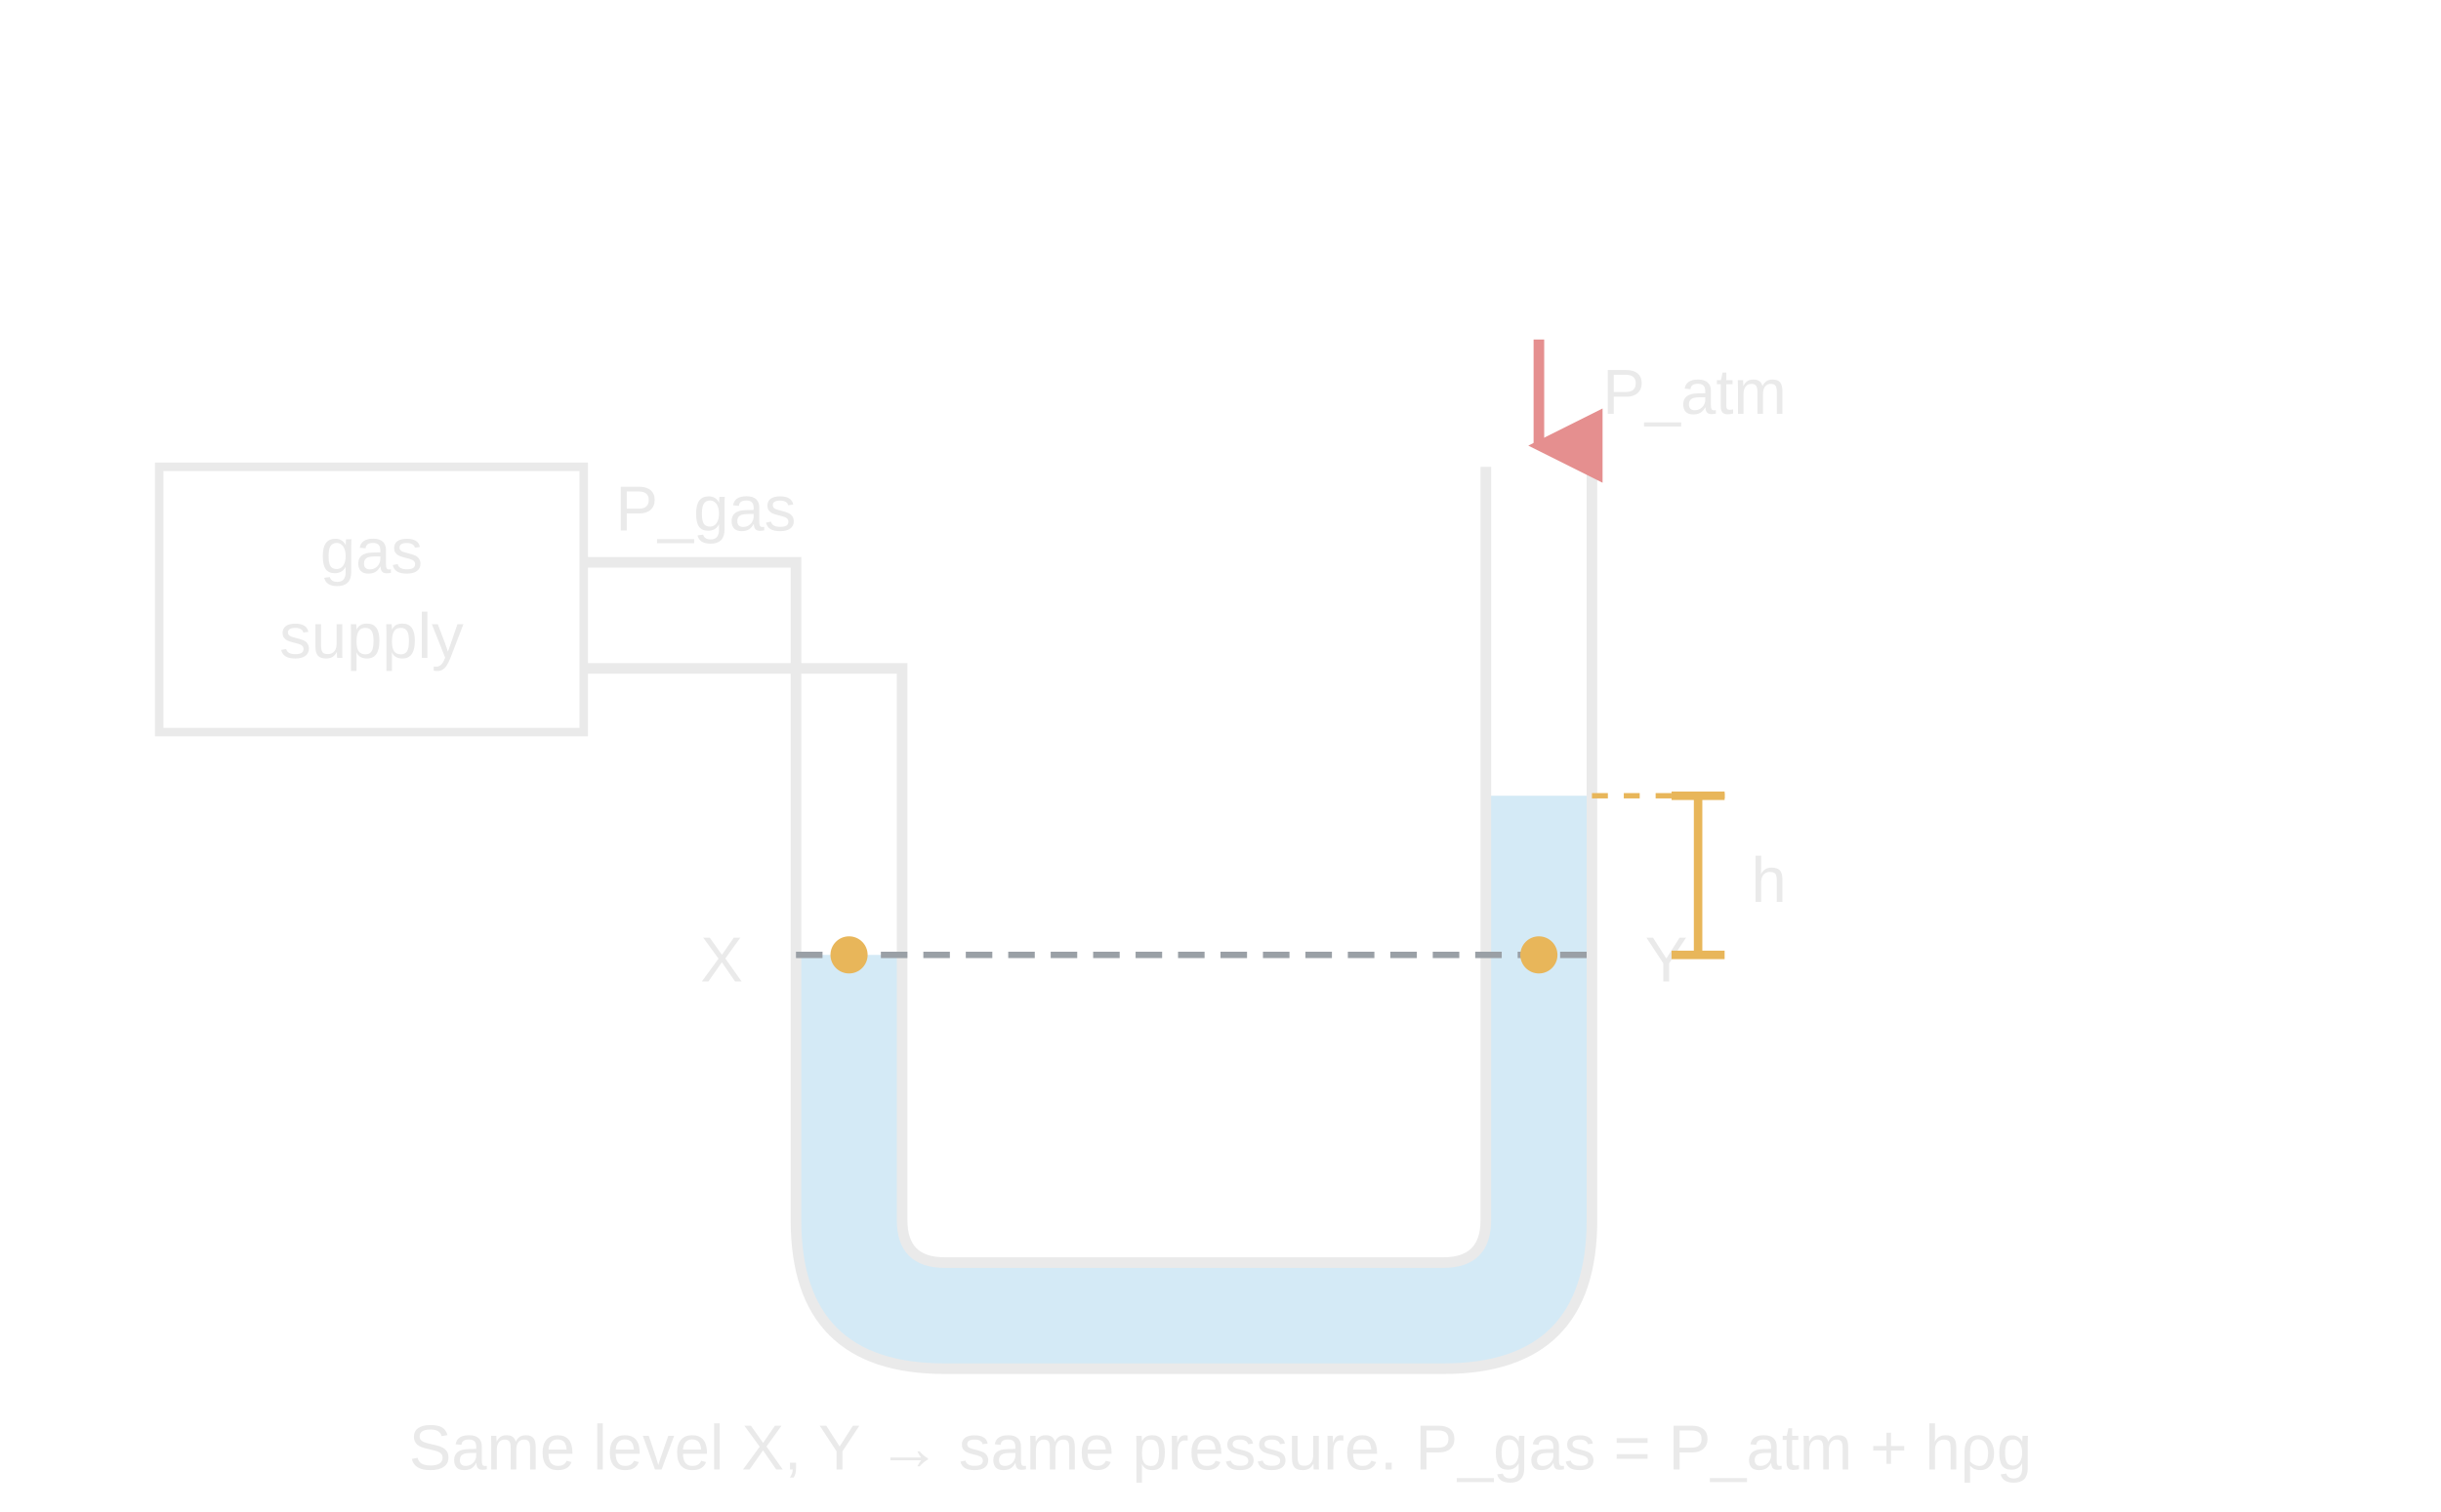
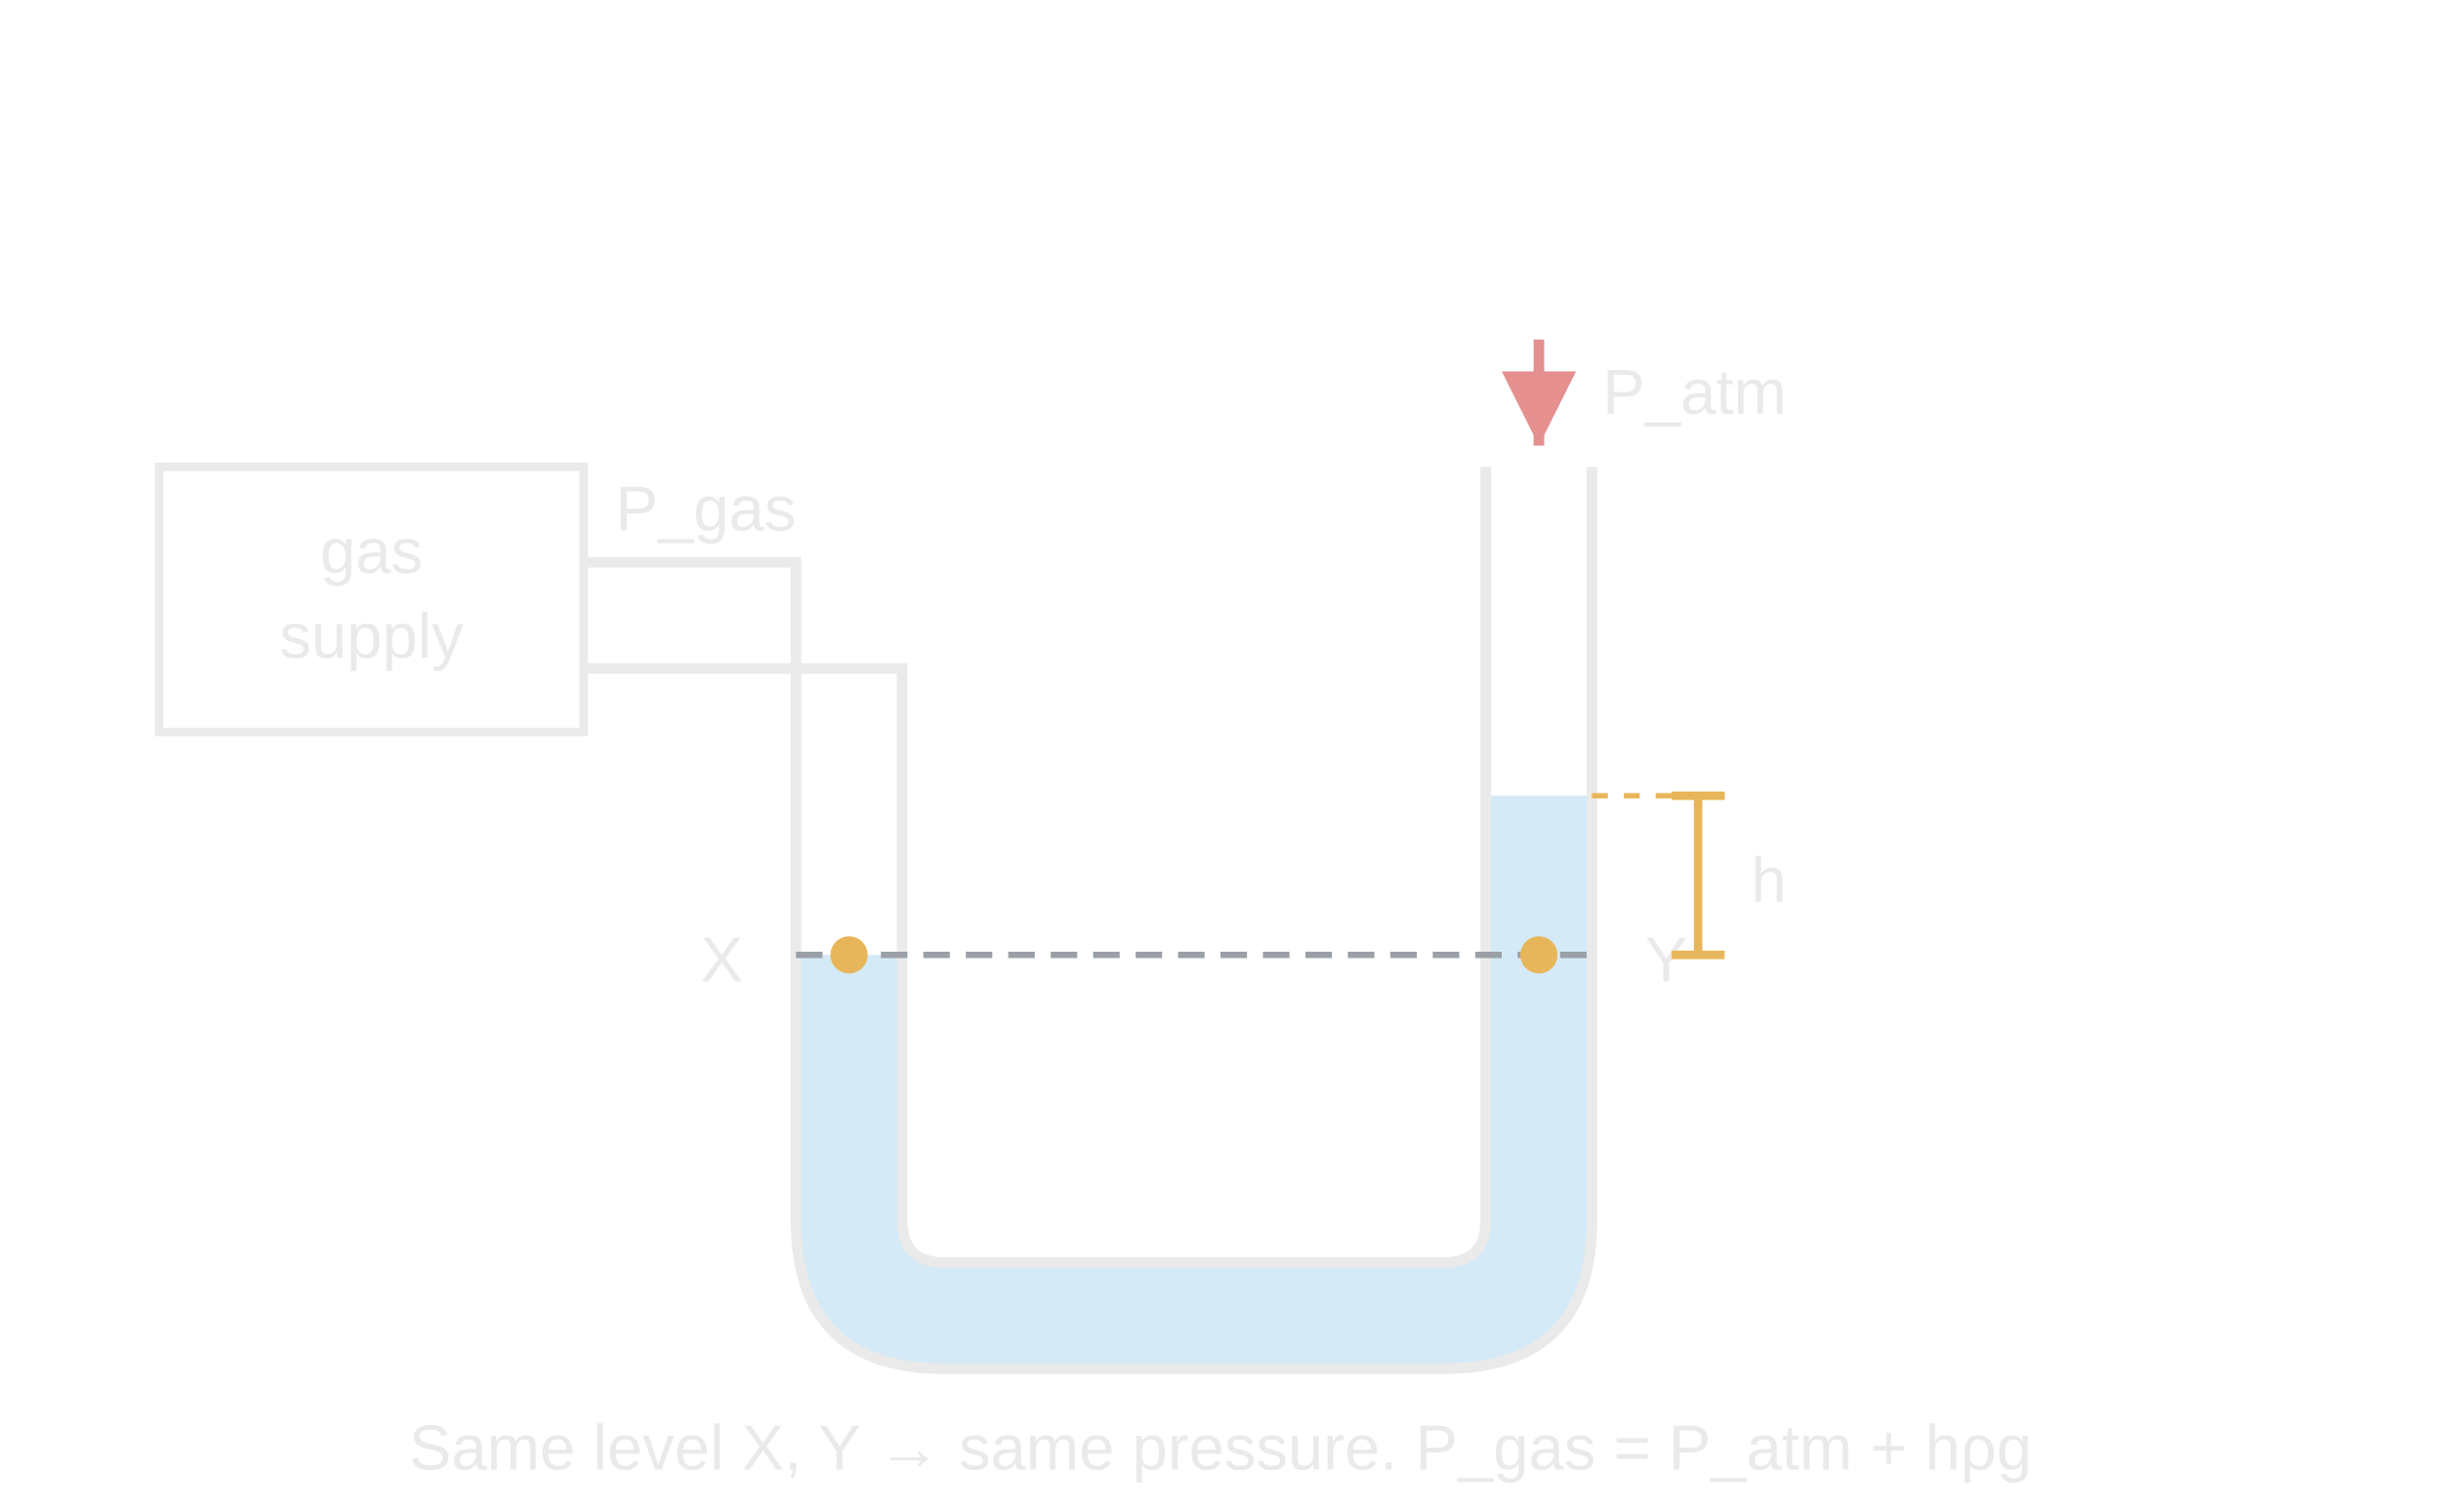
<svg xmlns="http://www.w3.org/2000/svg" viewBox="0 0 460 285" font-family="Segoe UI, Arial, sans-serif">
  <style>
    text { fill:#EAEAEA; font-size:13px; }
    .tube { fill:none; stroke:#EAEAEA; stroke-width:2; }
    .liq { fill:#6FB7E0; opacity:0.30; }
    .box { fill:none; stroke:#EAEAEA; stroke-width:1.6; }
    .level { stroke:#9AA0A6; stroke-width:1.2; stroke-dasharray:5 3; }
    .height { stroke:#E8B65A; stroke-width:1.6; }
    .hdash { stroke:#E8B65A; stroke-width:1; stroke-dasharray:3 3; }
    .arrow { stroke:#E58F8F; stroke-width:2; }
    .lbl { font-size:12px; }
  </style>
  <rect class="box" x="30" y="88" width="80" height="50" />
  <text x="70" y="108" text-anchor="middle" class="lbl">gas</text>
  <text x="70" y="124" text-anchor="middle" class="lbl">supply</text>
  <path class="liq" d="M150,180 L150,230 Q150,258 178,258 L272,258 Q300,258 300,230 L300,150 L280,150 L280,230 Q280,238 272,238 L178,238 Q170,238 170,230 L170,180 Z" />
  <path class="tube" d="M110,106 L150,106 L150,230 Q150,258 178,258 L272,258 Q300,258 300,230 L300,88" />
  <path class="tube" d="M110,126 L170,126 L170,230 Q170,238 178,238 L272,238 Q280,238 280,230 L280,88" />
  <line class="arrow" x1="290" y1="64" x2="290" y2="84" marker-end="url(#ma)" />
  <text x="302" y="78" class="lbl">P_atm</text>
  <text x="116" y="100" class="lbl">P_gas</text>
  <line class="level" x1="150" y1="180" x2="300" y2="180" />
  <circle cx="160" cy="180" r="3.5" fill="#E8B65A" />
  <circle cx="290" cy="180" r="3.5" fill="#E8B65A" />
  <text x="132" y="185" class="lbl">X</text>
  <text x="310" y="185" class="lbl">Y</text>
  <line class="hdash" x1="300" y1="150" x2="325" y2="150" />
  <line class="height" x1="320" y1="150" x2="320" y2="180" />
  <line class="height" x1="315" y1="150" x2="325" y2="150" />
  <line class="height" x1="315" y1="180" x2="325" y2="180" />
  <text x="330" y="170" class="lbl" fill="#E8B65A">h</text>
  <text x="230" y="277" text-anchor="middle" class="lbl">Same level X, Y → same pressure.  P_gas = P_atm + hρg</text>
  <defs>
-     <marker id="ma" markerWidth="7" markerHeight="7" refX="3.5" refY="6" orient="auto">
-       <path d="M0,0 L3.5,7 L7,0 Z" fill="#E58F8F" />
+     <marker id="ma" markerWidth="9" markerHeight="9" refX="7" refY="3.5" orient="auto">
+       <path d="M0,0 L7,3.5 L0,7 Z" fill="#E58F8F" />
    </marker>
  </defs>
</svg>
